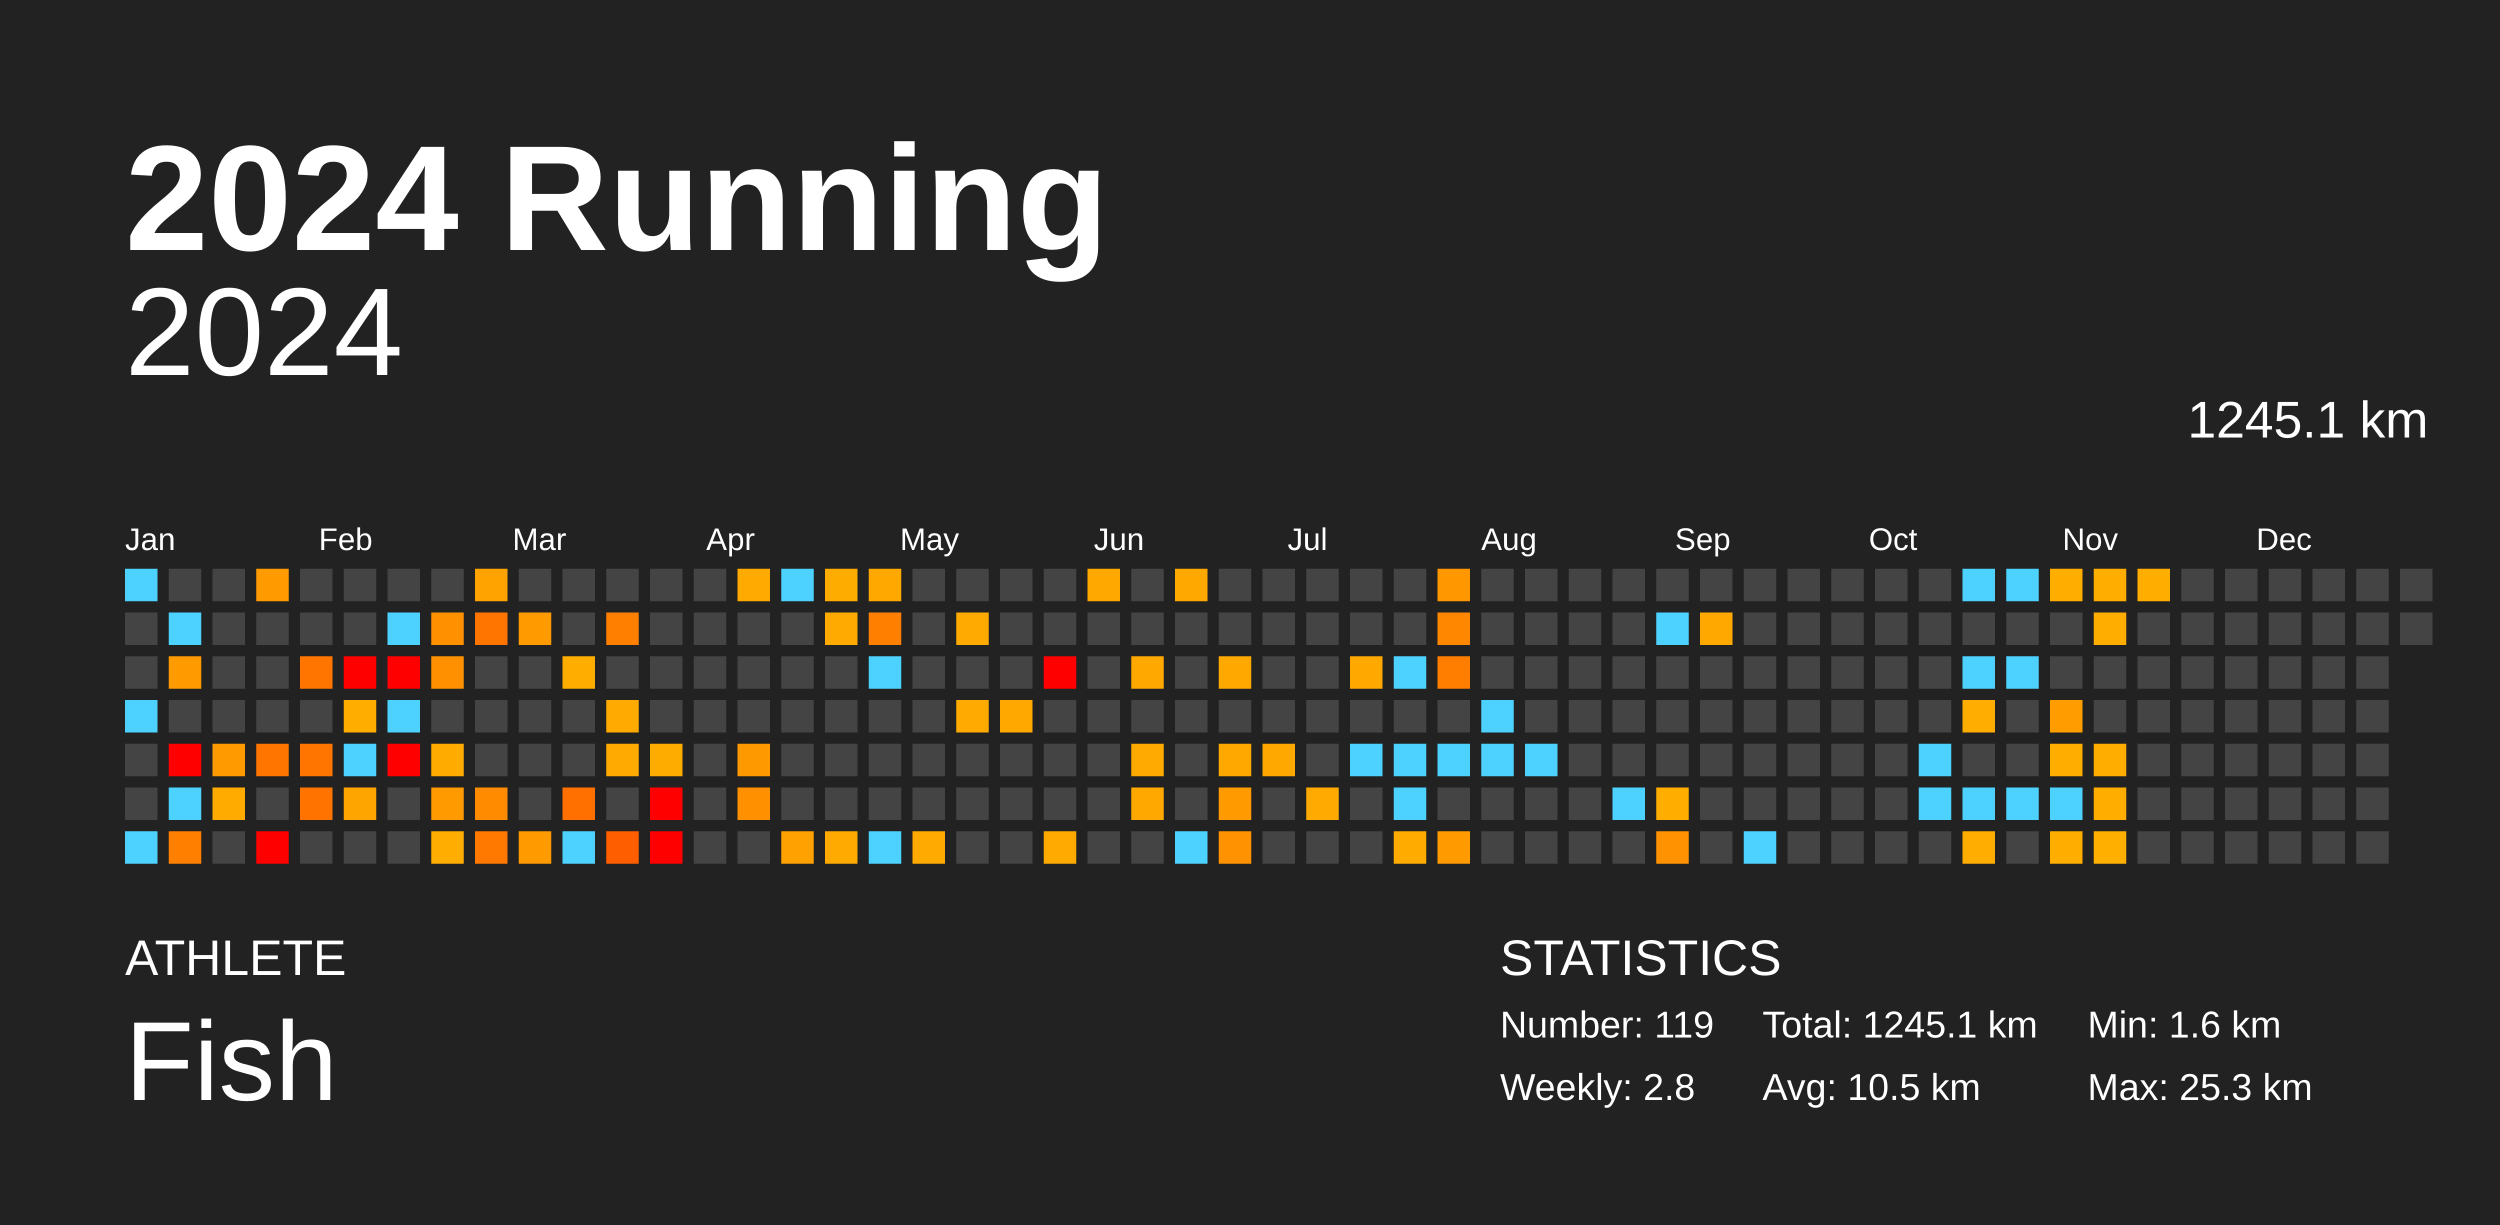
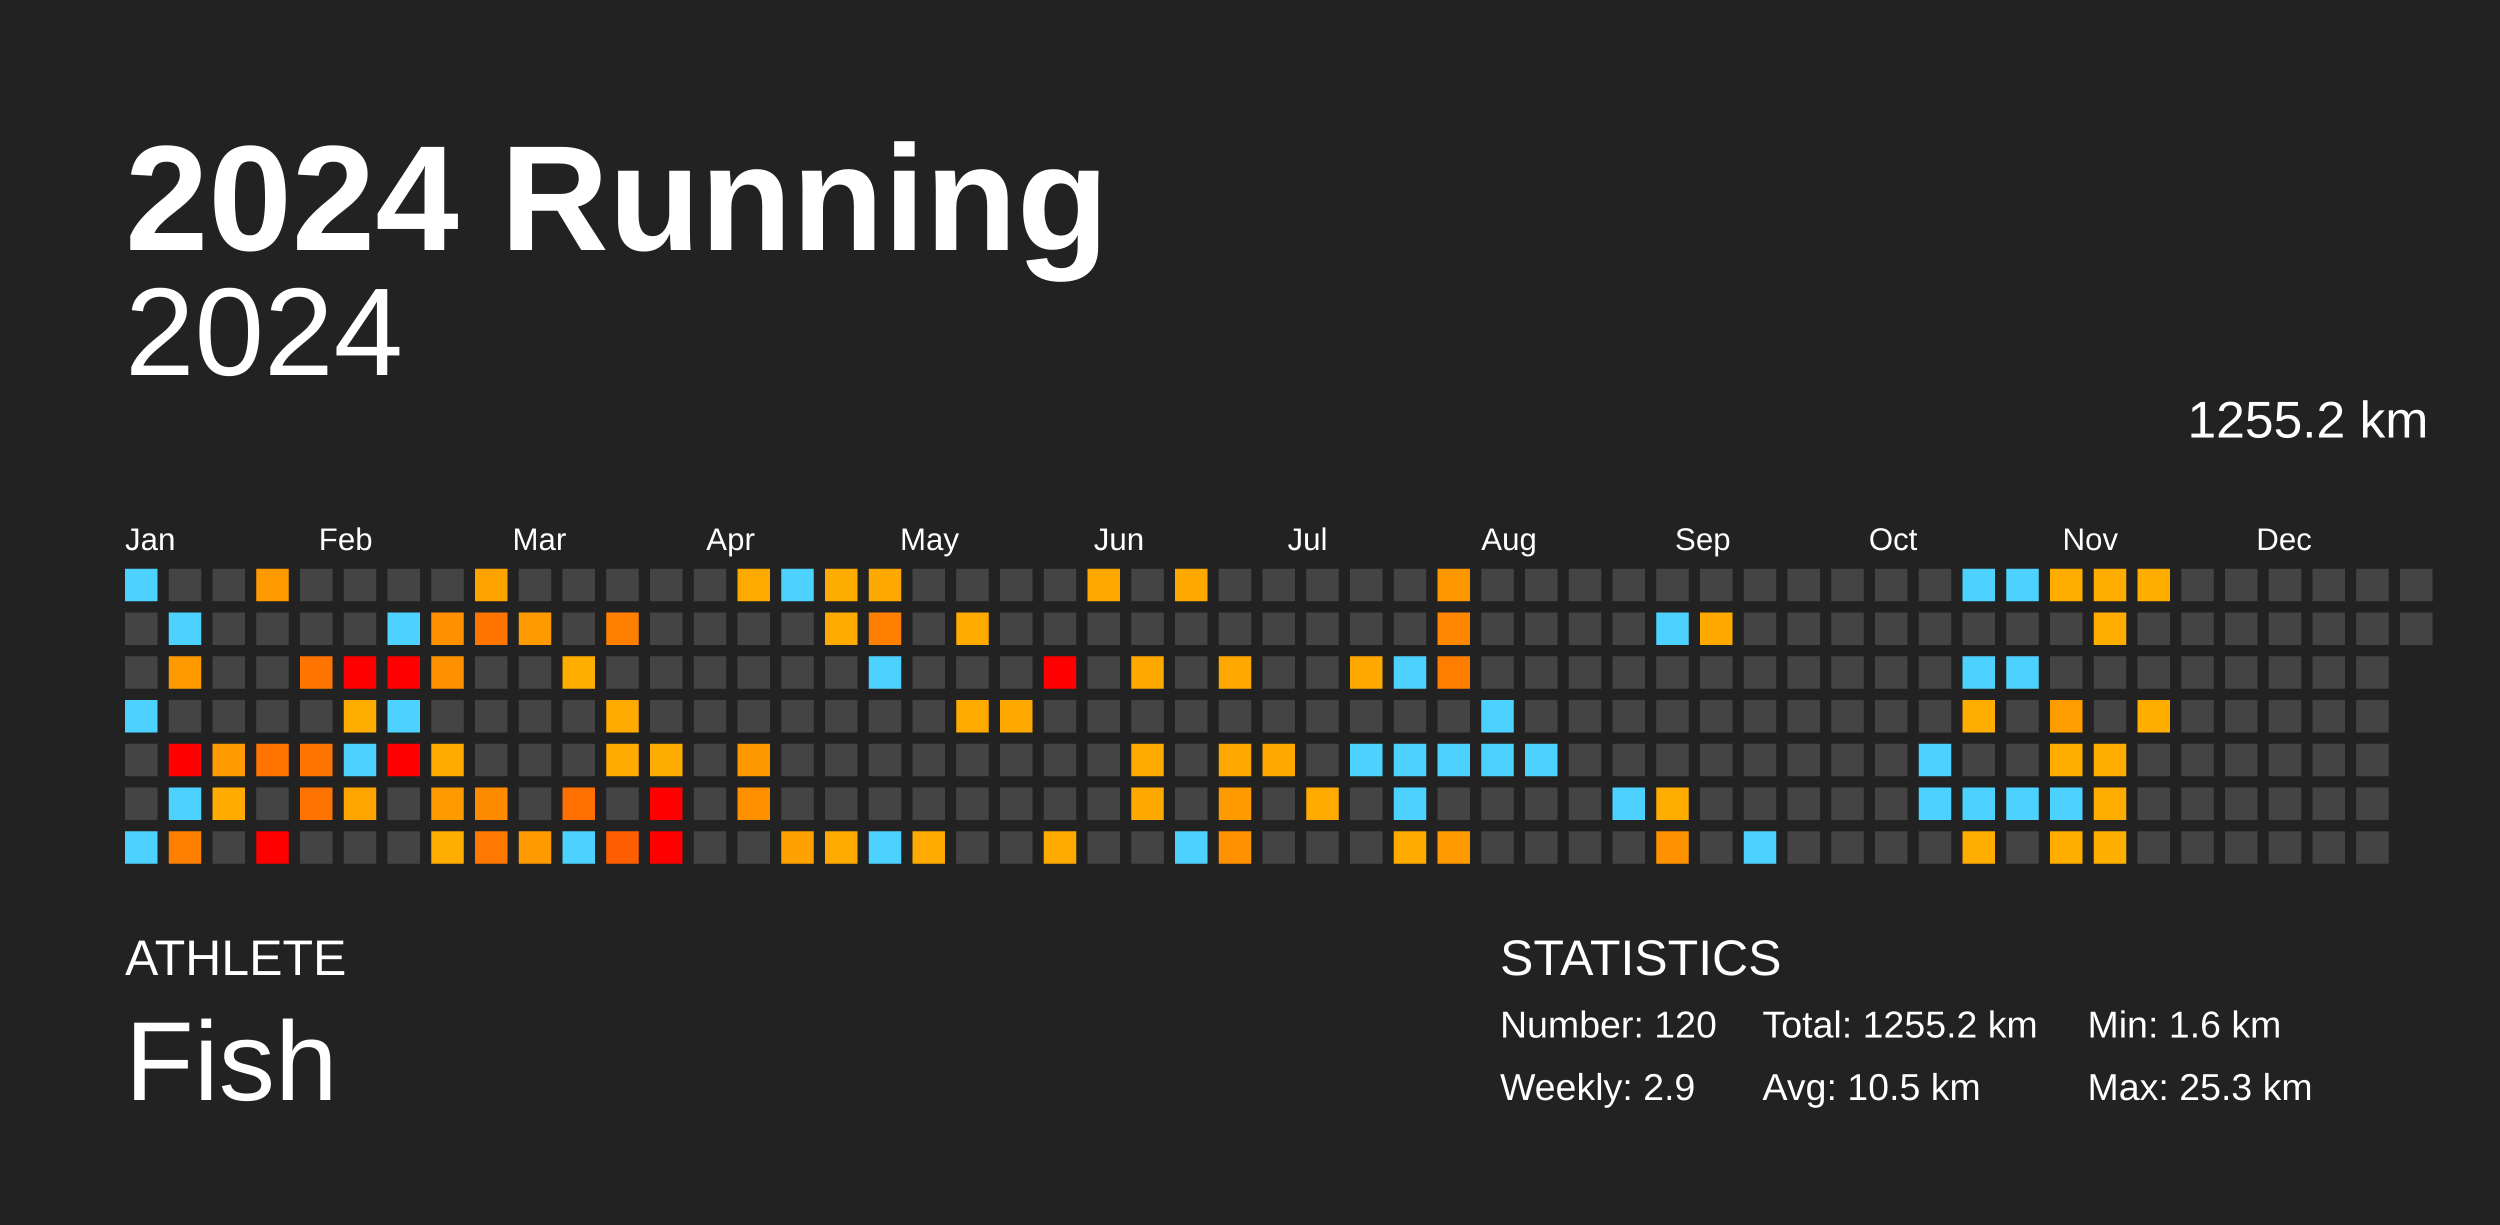
<svg xmlns="http://www.w3.org/2000/svg" baseProfile="full" height="98mm" version="1.1" viewBox="0,0,200,98" width="200mm">
  <defs />
  <rect fill="#222222" height="98" width="200" x="0" y="0" />
  <text fill="#FFFFFF" style="font-size:12px; font-family:Arial; font-weight:bold;" x="10" y="20">2024 Running</text>
  <text fill="#FFFFFF" style="font-size:4px; font-family:Arial" x="10" y="78">ATHLETE</text>
  <text fill="#FFFFFF" style="font-size:9px; font-family:Arial" x="10" y="88">Fish</text>
  <text fill="#FFFFFF" style="font-size:4px; font-family:Arial" x="120" y="78">STATISTICS</text>
-   <text fill="#FFFFFF" style="font-size:3px; font-family:Arial" x="120" y="83">Number: 119</text>
-   <text fill="#FFFFFF" style="font-size:3px; font-family:Arial" x="120" y="88">Weekly: 2.8</text>
-   <text fill="#FFFFFF" style="font-size:3px; font-family:Arial" x="141" y="83">Total: 1245.1 km</text>
+   <text fill="#FFFFFF" style="font-size:3px; font-family:Arial" x="120" y="83">Number: 120</text>
+   <text fill="#FFFFFF" style="font-size:3px; font-family:Arial" x="120" y="88">Weekly: 2.9</text>
+   <text fill="#FFFFFF" style="font-size:3px; font-family:Arial" x="141" y="83">Total: 1255.2 km</text>
  <text fill="#FFFFFF" style="font-size:3px; font-family:Arial" x="141" y="88">Avg: 10.5 km</text>
  <text fill="#FFFFFF" style="font-size:3px; font-family:Arial" x="167" y="83">Min: 1.6 km</text>
  <text fill="#FFFFFF" style="font-size:3px; font-family:Arial" x="167" y="88">Max: 25.3 km</text>
  <text alignment-baseline="hanging" fill="#FFFFFF" style="font-size:10.0px; font-family:Arial;" x="10" y="30">2024</text>
-   <text alignment-baseline="hanging" fill="#FFFFFF" style="font-size:4.125px; font-family:Arial;" x="175" y="35">1245.1 km</text>
+   <text alignment-baseline="hanging" fill="#FFFFFF" style="font-size:4.125px; font-family:Arial;" x="175" y="35">1255.2 km</text>
  <text fill="#FFFFFF" style="font-size:2.5px; font-family:Arial" x="10.0" y="44">Jan</text>
  <text fill="#FFFFFF" style="font-size:2.5px; font-family:Arial" x="25.5" y="44">Feb</text>
  <text fill="#FFFFFF" style="font-size:2.5px; font-family:Arial" x="41.0" y="44">Mar</text>
  <text fill="#FFFFFF" style="font-size:2.5px; font-family:Arial" x="56.5" y="44">Apr</text>
  <text fill="#FFFFFF" style="font-size:2.5px; font-family:Arial" x="72.0" y="44">May</text>
  <text fill="#FFFFFF" style="font-size:2.5px; font-family:Arial" x="87.5" y="44">Jun</text>
  <text fill="#FFFFFF" style="font-size:2.5px; font-family:Arial" x="103.0" y="44">Jul</text>
  <text fill="#FFFFFF" style="font-size:2.5px; font-family:Arial" x="118.5" y="44">Aug</text>
  <text fill="#FFFFFF" style="font-size:2.5px; font-family:Arial" x="134.0" y="44">Sep</text>
  <text fill="#FFFFFF" style="font-size:2.5px; font-family:Arial" x="149.5" y="44">Oct</text>
  <text fill="#FFFFFF" style="font-size:2.5px; font-family:Arial" x="165.0" y="44">Nov</text>
  <text fill="#FFFFFF" style="font-size:2.5px; font-family:Arial" x="180.5" y="44">Dec</text>
  <rect fill="#4dd2ff" height="2.6" width="2.6" x="10.0" y="45.5" />
  <rect fill="#444444" height="2.6" width="2.6" x="10.0" y="49.0" />
  <rect fill="#444444" height="2.6" width="2.6" x="10.0" y="52.5" />
  <rect fill="#4dd2ff" height="2.6" width="2.6" x="10.0" y="56.0" />
  <rect fill="#444444" height="2.6" width="2.6" x="10.0" y="59.5" />
  <rect fill="#444444" height="2.6" width="2.6" x="10.0" y="63.0" />
  <rect fill="#4dd2ff" height="2.6" width="2.6" x="10.0" y="66.5" />
  <rect fill="#444444" height="2.6" width="2.6" x="13.5" y="45.5" />
  <rect fill="#4dd2ff" height="2.6" width="2.6" x="13.5" y="49.0" />
  <rect fill="#ff9b00" height="2.6" width="2.6" x="13.5" y="52.5" />
  <rect fill="#444444" height="2.6" width="2.6" x="13.5" y="56.0" />
  <rect fill="red" height="2.6" width="2.6" x="13.5" y="59.5" />
  <rect fill="#4dd2ff" height="2.6" width="2.6" x="13.5" y="63.0" />
  <rect fill="#ff7f00" height="2.6" width="2.6" x="13.5" y="66.5" />
  <rect fill="#444444" height="2.6" width="2.6" x="17.0" y="45.5" />
  <rect fill="#444444" height="2.6" width="2.6" x="17.0" y="49.0" />
  <rect fill="#444444" height="2.6" width="2.6" x="17.0" y="52.5" />
  <rect fill="#444444" height="2.6" width="2.6" x="17.0" y="56.0" />
  <rect fill="#ff9b00" height="2.6" width="2.6" x="17.0" y="59.5" />
  <rect fill="#ffab00" height="2.6" width="2.6" x="17.0" y="63.0" />
  <rect fill="#444444" height="2.6" width="2.6" x="17.0" y="66.5" />
  <rect fill="#ff9b00" height="2.6" width="2.6" x="20.5" y="45.5" />
  <rect fill="#444444" height="2.6" width="2.6" x="20.5" y="49.0" />
  <rect fill="#444444" height="2.6" width="2.6" x="20.5" y="52.5" />
  <rect fill="#444444" height="2.6" width="2.6" x="20.5" y="56.0" />
  <rect fill="#ff7500" height="2.6" width="2.6" x="20.5" y="59.5" />
  <rect fill="#444444" height="2.6" width="2.6" x="20.5" y="63.0" />
  <rect fill="red" height="2.6" width="2.6" x="20.5" y="66.5" />
  <rect fill="#444444" height="2.6" width="2.6" x="24.0" y="45.5" />
  <rect fill="#444444" height="2.6" width="2.6" x="24.0" y="49.0" />
  <rect fill="#ff7500" height="2.6" width="2.6" x="24.0" y="52.5" />
  <rect fill="#444444" height="2.6" width="2.6" x="24.0" y="56.0" />
  <rect fill="#ff7500" height="2.6" width="2.6" x="24.0" y="59.5" />
  <rect fill="#ff7400" height="2.6" width="2.6" x="24.0" y="63.0" />
  <rect fill="#444444" height="2.6" width="2.6" x="24.0" y="66.5" />
  <rect fill="#444444" height="2.6" width="2.6" x="27.5" y="45.5" />
  <rect fill="#444444" height="2.6" width="2.6" x="27.5" y="49.0" />
  <rect fill="red" height="2.6" width="2.6" x="27.5" y="52.5" />
  <rect fill="#ffae00" height="2.6" width="2.6" x="27.5" y="56.0" />
  <rect fill="#4dd2ff" height="2.6" width="2.6" x="27.5" y="59.5" />
  <rect fill="#ffa500" height="2.6" width="2.6" x="27.5" y="63.0" />
  <rect fill="#444444" height="2.6" width="2.6" x="27.5" y="66.5" />
  <rect fill="#444444" height="2.6" width="2.6" x="31.0" y="45.5" />
  <rect fill="#4dd2ff" height="2.6" width="2.6" x="31.0" y="49.0" />
  <rect fill="red" height="2.6" width="2.6" x="31.0" y="52.5" />
  <rect fill="#4dd2ff" height="2.6" width="2.6" x="31.0" y="56.0" />
  <rect fill="red" height="2.6" width="2.6" x="31.0" y="59.5" />
  <rect fill="#444444" height="2.6" width="2.6" x="31.0" y="63.0" />
  <rect fill="#444444" height="2.6" width="2.6" x="31.0" y="66.5" />
  <rect fill="#444444" height="2.6" width="2.6" x="34.5" y="45.5" />
  <rect fill="#ff9000" height="2.6" width="2.6" x="34.5" y="49.0" />
  <rect fill="#ff9100" height="2.6" width="2.6" x="34.5" y="52.5" />
  <rect fill="#444444" height="2.6" width="2.6" x="34.5" y="56.0" />
  <rect fill="#ffab00" height="2.6" width="2.6" x="34.5" y="59.5" />
  <rect fill="#ff9a00" height="2.6" width="2.6" x="34.5" y="63.0" />
  <rect fill="#ffad00" height="2.6" width="2.6" x="34.5" y="66.5" />
  <rect fill="#ffa300" height="2.6" width="2.6" x="38.0" y="45.5" />
  <rect fill="#ff7500" height="2.6" width="2.6" x="38.0" y="49.0" />
  <rect fill="#444444" height="2.6" width="2.6" x="38.0" y="52.5" />
  <rect fill="#444444" height="2.6" width="2.6" x="38.0" y="56.0" />
  <rect fill="#444444" height="2.6" width="2.6" x="38.0" y="59.5" />
  <rect fill="#ff8c00" height="2.6" width="2.6" x="38.0" y="63.0" />
  <rect fill="#ff7800" height="2.6" width="2.6" x="38.0" y="66.5" />
  <rect fill="#444444" height="2.6" width="2.6" x="41.5" y="45.5" />
  <rect fill="#ff9b00" height="2.6" width="2.6" x="41.5" y="49.0" />
  <rect fill="#444444" height="2.6" width="2.6" x="41.5" y="52.5" />
  <rect fill="#444444" height="2.6" width="2.6" x="41.5" y="56.0" />
  <rect fill="#444444" height="2.6" width="2.6" x="41.5" y="59.5" />
  <rect fill="#444444" height="2.6" width="2.6" x="41.5" y="63.0" />
  <rect fill="#ff9a00" height="2.6" width="2.6" x="41.5" y="66.5" />
  <rect fill="#444444" height="2.6" width="2.6" x="45.0" y="45.5" />
  <rect fill="#444444" height="2.6" width="2.6" x="45.0" y="49.0" />
  <rect fill="#ffae00" height="2.6" width="2.6" x="45.0" y="52.5" />
  <rect fill="#444444" height="2.6" width="2.6" x="45.0" y="56.0" />
  <rect fill="#444444" height="2.6" width="2.6" x="45.0" y="59.5" />
  <rect fill="#ff7000" height="2.6" width="2.6" x="45.0" y="63.0" />
  <rect fill="#4dd2ff" height="2.6" width="2.6" x="45.0" y="66.5" />
  <rect fill="#444444" height="2.6" width="2.6" x="48.5" y="45.5" />
  <rect fill="#ff7f00" height="2.6" width="2.6" x="48.5" y="49.0" />
  <rect fill="#444444" height="2.6" width="2.6" x="48.5" y="52.5" />
  <rect fill="#ffaa00" height="2.6" width="2.6" x="48.5" y="56.0" />
  <rect fill="#ffaa00" height="2.6" width="2.6" x="48.5" y="59.5" />
  <rect fill="#444444" height="2.6" width="2.6" x="48.5" y="63.0" />
  <rect fill="#ff5e00" height="2.6" width="2.6" x="48.5" y="66.5" />
  <rect fill="#444444" height="2.6" width="2.6" x="52.0" y="45.5" />
  <rect fill="#444444" height="2.6" width="2.6" x="52.0" y="49.0" />
  <rect fill="#444444" height="2.6" width="2.6" x="52.0" y="52.5" />
  <rect fill="#444444" height="2.6" width="2.6" x="52.0" y="56.0" />
  <rect fill="#ffac00" height="2.6" width="2.6" x="52.0" y="59.5" />
  <rect fill="red" height="2.6" width="2.6" x="52.0" y="63.0" />
  <rect fill="red" height="2.6" width="2.6" x="52.0" y="66.5" />
  <rect fill="#444444" height="2.6" width="2.6" x="55.5" y="45.5" />
  <rect fill="#444444" height="2.6" width="2.6" x="55.5" y="49.0" />
  <rect fill="#444444" height="2.6" width="2.6" x="55.5" y="52.5" />
  <rect fill="#444444" height="2.6" width="2.6" x="55.5" y="56.0" />
  <rect fill="#444444" height="2.6" width="2.6" x="55.5" y="59.5" />
  <rect fill="#444444" height="2.6" width="2.6" x="55.5" y="63.0" />
  <rect fill="#444444" height="2.6" width="2.6" x="55.5" y="66.5" />
  <rect fill="#ffaa00" height="2.6" width="2.6" x="59.0" y="45.5" />
  <rect fill="#444444" height="2.6" width="2.6" x="59.0" y="49.0" />
  <rect fill="#444444" height="2.6" width="2.6" x="59.0" y="52.5" />
  <rect fill="#444444" height="2.6" width="2.6" x="59.0" y="56.0" />
  <rect fill="#ff9900" height="2.6" width="2.6" x="59.0" y="59.5" />
  <rect fill="#ff9100" height="2.6" width="2.6" x="59.0" y="63.0" />
  <rect fill="#444444" height="2.6" width="2.6" x="59.0" y="66.5" />
  <rect fill="#4dd2ff" height="2.6" width="2.6" x="62.5" y="45.5" />
  <rect fill="#444444" height="2.6" width="2.6" x="62.5" y="49.0" />
  <rect fill="#444444" height="2.6" width="2.6" x="62.5" y="52.5" />
  <rect fill="#444444" height="2.6" width="2.6" x="62.5" y="56.0" />
  <rect fill="#444444" height="2.6" width="2.6" x="62.5" y="59.5" />
  <rect fill="#444444" height="2.6" width="2.6" x="62.5" y="63.0" />
  <rect fill="#ffa100" height="2.6" width="2.6" x="62.5" y="66.5" />
  <rect fill="#ffac00" height="2.6" width="2.6" x="66.0" y="45.5" />
  <rect fill="#ffaa00" height="2.6" width="2.6" x="66.0" y="49.0" />
  <rect fill="#444444" height="2.6" width="2.6" x="66.0" y="52.5" />
  <rect fill="#444444" height="2.6" width="2.6" x="66.0" y="56.0" />
  <rect fill="#444444" height="2.6" width="2.6" x="66.0" y="59.5" />
  <rect fill="#444444" height="2.6" width="2.6" x="66.0" y="63.0" />
  <rect fill="#ffaa00" height="2.6" width="2.6" x="66.0" y="66.5" />
  <rect fill="#ffa800" height="2.6" width="2.6" x="69.5" y="45.5" />
  <rect fill="#ff7f00" height="2.6" width="2.6" x="69.5" y="49.0" />
  <rect fill="#4dd2ff" height="2.6" width="2.6" x="69.5" y="52.5" />
  <rect fill="#444444" height="2.6" width="2.6" x="69.5" y="56.0" />
  <rect fill="#444444" height="2.6" width="2.6" x="69.5" y="59.5" />
  <rect fill="#444444" height="2.6" width="2.6" x="69.5" y="63.0" />
  <rect fill="#4dd2ff" height="2.6" width="2.6" x="69.5" y="66.5" />
  <rect fill="#444444" height="2.6" width="2.6" x="73.0" y="45.5" />
  <rect fill="#444444" height="2.6" width="2.6" x="73.0" y="49.0" />
  <rect fill="#444444" height="2.6" width="2.6" x="73.0" y="52.5" />
  <rect fill="#444444" height="2.6" width="2.6" x="73.0" y="56.0" />
  <rect fill="#444444" height="2.6" width="2.6" x="73.0" y="59.5" />
  <rect fill="#444444" height="2.6" width="2.6" x="73.0" y="63.0" />
  <rect fill="#ffaa00" height="2.6" width="2.6" x="73.0" y="66.5" />
  <rect fill="#444444" height="2.6" width="2.6" x="76.5" y="45.5" />
  <rect fill="#ffaa00" height="2.6" width="2.6" x="76.5" y="49.0" />
  <rect fill="#444444" height="2.6" width="2.6" x="76.5" y="52.5" />
  <rect fill="#ffaa00" height="2.6" width="2.6" x="76.5" y="56.0" />
  <rect fill="#444444" height="2.6" width="2.6" x="76.5" y="59.5" />
  <rect fill="#444444" height="2.6" width="2.6" x="76.5" y="63.0" />
  <rect fill="#444444" height="2.6" width="2.6" x="76.5" y="66.5" />
  <rect fill="#444444" height="2.6" width="2.6" x="80.0" y="45.5" />
  <rect fill="#444444" height="2.6" width="2.6" x="80.0" y="49.0" />
  <rect fill="#444444" height="2.6" width="2.6" x="80.0" y="52.5" />
  <rect fill="#ffa800" height="2.6" width="2.6" x="80.0" y="56.0" />
  <rect fill="#444444" height="2.6" width="2.6" x="80.0" y="59.5" />
  <rect fill="#444444" height="2.6" width="2.6" x="80.0" y="63.0" />
  <rect fill="#444444" height="2.6" width="2.6" x="80.0" y="66.5" />
  <rect fill="#444444" height="2.6" width="2.6" x="83.5" y="45.5" />
  <rect fill="#444444" height="2.6" width="2.6" x="83.5" y="49.0" />
  <rect fill="red" height="2.6" width="2.6" x="83.5" y="52.5" />
  <rect fill="#444444" height="2.6" width="2.6" x="83.5" y="56.0" />
  <rect fill="#444444" height="2.6" width="2.6" x="83.5" y="59.5" />
  <rect fill="#444444" height="2.6" width="2.6" x="83.5" y="63.0" />
  <rect fill="#ffaa00" height="2.6" width="2.6" x="83.5" y="66.5" />
  <rect fill="#ffa900" height="2.6" width="2.6" x="87.0" y="45.5" />
  <rect fill="#444444" height="2.6" width="2.6" x="87.0" y="49.0" />
  <rect fill="#444444" height="2.6" width="2.6" x="87.0" y="52.5" />
  <rect fill="#444444" height="2.6" width="2.6" x="87.0" y="56.0" />
  <rect fill="#444444" height="2.6" width="2.6" x="87.0" y="59.5" />
  <rect fill="#444444" height="2.6" width="2.6" x="87.0" y="63.0" />
  <rect fill="#444444" height="2.6" width="2.6" x="87.0" y="66.5" />
  <rect fill="#444444" height="2.6" width="2.6" x="90.5" y="45.5" />
  <rect fill="#444444" height="2.6" width="2.6" x="90.5" y="49.0" />
  <rect fill="#ffa800" height="2.6" width="2.6" x="90.5" y="52.5" />
  <rect fill="#444444" height="2.6" width="2.6" x="90.5" y="56.0" />
  <rect fill="#ffaa00" height="2.6" width="2.6" x="90.5" y="59.5" />
  <rect fill="#ffa900" height="2.6" width="2.6" x="90.5" y="63.0" />
  <rect fill="#444444" height="2.6" width="2.6" x="90.5" y="66.5" />
  <rect fill="#ffa900" height="2.6" width="2.6" x="94.0" y="45.5" />
  <rect fill="#444444" height="2.6" width="2.6" x="94.0" y="49.0" />
  <rect fill="#444444" height="2.6" width="2.6" x="94.0" y="52.5" />
  <rect fill="#444444" height="2.6" width="2.6" x="94.0" y="56.0" />
  <rect fill="#444444" height="2.6" width="2.6" x="94.0" y="59.5" />
  <rect fill="#444444" height="2.6" width="2.6" x="94.0" y="63.0" />
  <rect fill="#4dd2ff" height="2.6" width="2.6" x="94.0" y="66.5" />
  <rect fill="#444444" height="2.6" width="2.6" x="97.5" y="45.5" />
  <rect fill="#444444" height="2.6" width="2.6" x="97.5" y="49.0" />
  <rect fill="#ffa900" height="2.6" width="2.6" x="97.5" y="52.5" />
  <rect fill="#444444" height="2.6" width="2.6" x="97.5" y="56.0" />
  <rect fill="#ffa800" height="2.6" width="2.6" x="97.5" y="59.5" />
  <rect fill="#ff9b00" height="2.6" width="2.6" x="97.5" y="63.0" />
  <rect fill="#ff9200" height="2.6" width="2.6" x="97.5" y="66.5" />
  <rect fill="#444444" height="2.6" width="2.6" x="101.0" y="45.5" />
  <rect fill="#444444" height="2.6" width="2.6" x="101.0" y="49.0" />
  <rect fill="#444444" height="2.6" width="2.6" x="101.0" y="52.5" />
  <rect fill="#444444" height="2.6" width="2.6" x="101.0" y="56.0" />
  <rect fill="#ffa900" height="2.6" width="2.6" x="101.0" y="59.5" />
  <rect fill="#444444" height="2.6" width="2.6" x="101.0" y="63.0" />
  <rect fill="#444444" height="2.6" width="2.6" x="101.0" y="66.5" />
  <rect fill="#444444" height="2.6" width="2.6" x="104.5" y="45.5" />
  <rect fill="#444444" height="2.6" width="2.6" x="104.5" y="49.0" />
  <rect fill="#444444" height="2.6" width="2.6" x="104.5" y="52.5" />
  <rect fill="#444444" height="2.6" width="2.6" x="104.5" y="56.0" />
  <rect fill="#444444" height="2.6" width="2.6" x="104.5" y="59.5" />
  <rect fill="#ffaa00" height="2.6" width="2.6" x="104.5" y="63.0" />
  <rect fill="#444444" height="2.6" width="2.6" x="104.5" y="66.5" />
  <rect fill="#444444" height="2.6" width="2.6" x="108.0" y="45.5" />
  <rect fill="#444444" height="2.6" width="2.6" x="108.0" y="49.0" />
  <rect fill="#ffa900" height="2.6" width="2.6" x="108.0" y="52.5" />
  <rect fill="#444444" height="2.6" width="2.6" x="108.0" y="56.0" />
  <rect fill="#4dd2ff" height="2.6" width="2.6" x="108.0" y="59.5" />
  <rect fill="#444444" height="2.6" width="2.6" x="108.0" y="63.0" />
  <rect fill="#444444" height="2.6" width="2.6" x="108.0" y="66.5" />
  <rect fill="#444444" height="2.6" width="2.6" x="111.5" y="45.5" />
  <rect fill="#444444" height="2.6" width="2.6" x="111.5" y="49.0" />
  <rect fill="#4dd2ff" height="2.6" width="2.6" x="111.5" y="52.5" />
  <rect fill="#444444" height="2.6" width="2.6" x="111.5" y="56.0" />
  <rect fill="#4dd2ff" height="2.6" width="2.6" x="111.5" y="59.5" />
  <rect fill="#4dd2ff" height="2.6" width="2.6" x="111.5" y="63.0" />
  <rect fill="#ffab00" height="2.6" width="2.6" x="111.5" y="66.5" />
  <rect fill="#ff9700" height="2.6" width="2.6" x="115.0" y="45.5" />
  <rect fill="#ff8700" height="2.6" width="2.6" x="115.0" y="49.0" />
  <rect fill="#ff7e00" height="2.6" width="2.6" x="115.0" y="52.5" />
  <rect fill="#444444" height="2.6" width="2.6" x="115.0" y="56.0" />
  <rect fill="#4dd2ff" height="2.6" width="2.6" x="115.0" y="59.5" />
  <rect fill="#444444" height="2.6" width="2.6" x="115.0" y="63.0" />
  <rect fill="#ff9b00" height="2.6" width="2.6" x="115.0" y="66.5" />
  <rect fill="#444444" height="2.6" width="2.6" x="118.5" y="45.5" />
  <rect fill="#444444" height="2.6" width="2.6" x="118.5" y="49.0" />
  <rect fill="#444444" height="2.6" width="2.6" x="118.5" y="52.5" />
  <rect fill="#4dd2ff" height="2.6" width="2.6" x="118.5" y="56.0" />
  <rect fill="#4dd2ff" height="2.6" width="2.6" x="118.5" y="59.5" />
  <rect fill="#444444" height="2.6" width="2.6" x="118.5" y="63.0" />
  <rect fill="#444444" height="2.6" width="2.6" x="118.5" y="66.5" />
  <rect fill="#444444" height="2.6" width="2.6" x="122.0" y="45.5" />
  <rect fill="#444444" height="2.6" width="2.6" x="122.0" y="49.0" />
  <rect fill="#444444" height="2.6" width="2.6" x="122.0" y="52.5" />
  <rect fill="#444444" height="2.6" width="2.6" x="122.0" y="56.0" />
  <rect fill="#4dd2ff" height="2.6" width="2.6" x="122.0" y="59.5" />
  <rect fill="#444444" height="2.6" width="2.6" x="122.0" y="63.0" />
  <rect fill="#444444" height="2.6" width="2.6" x="122.0" y="66.5" />
  <rect fill="#444444" height="2.6" width="2.6" x="125.5" y="45.5" />
  <rect fill="#444444" height="2.6" width="2.6" x="125.5" y="49.0" />
  <rect fill="#444444" height="2.6" width="2.6" x="125.5" y="52.5" />
  <rect fill="#444444" height="2.6" width="2.6" x="125.5" y="56.0" />
  <rect fill="#444444" height="2.6" width="2.6" x="125.5" y="59.5" />
  <rect fill="#444444" height="2.6" width="2.6" x="125.5" y="63.0" />
  <rect fill="#444444" height="2.6" width="2.6" x="125.5" y="66.5" />
  <rect fill="#444444" height="2.6" width="2.6" x="129.0" y="45.5" />
  <rect fill="#444444" height="2.6" width="2.6" x="129.0" y="49.0" />
  <rect fill="#444444" height="2.6" width="2.6" x="129.0" y="52.5" />
  <rect fill="#444444" height="2.6" width="2.6" x="129.0" y="56.0" />
  <rect fill="#444444" height="2.6" width="2.6" x="129.0" y="59.5" />
  <rect fill="#4dd2ff" height="2.6" width="2.6" x="129.0" y="63.0" />
  <rect fill="#444444" height="2.6" width="2.6" x="129.0" y="66.5" />
  <rect fill="#444444" height="2.6" width="2.6" x="132.5" y="45.5" />
  <rect fill="#4dd2ff" height="2.6" width="2.6" x="132.5" y="49.0" />
  <rect fill="#444444" height="2.6" width="2.6" x="132.5" y="52.5" />
  <rect fill="#444444" height="2.6" width="2.6" x="132.5" y="56.0" />
  <rect fill="#444444" height="2.6" width="2.6" x="132.5" y="59.5" />
  <rect fill="#ffae00" height="2.6" width="2.6" x="132.5" y="63.0" />
  <rect fill="#ff9200" height="2.6" width="2.6" x="132.5" y="66.5" />
  <rect fill="#444444" height="2.6" width="2.6" x="136.0" y="45.5" />
  <rect fill="#ffa900" height="2.6" width="2.6" x="136.0" y="49.0" />
  <rect fill="#444444" height="2.6" width="2.6" x="136.0" y="52.5" />
  <rect fill="#444444" height="2.6" width="2.6" x="136.0" y="56.0" />
  <rect fill="#444444" height="2.6" width="2.6" x="136.0" y="59.5" />
  <rect fill="#444444" height="2.6" width="2.6" x="136.0" y="63.0" />
  <rect fill="#444444" height="2.6" width="2.6" x="136.0" y="66.5" />
  <rect fill="#444444" height="2.6" width="2.6" x="139.5" y="45.5" />
  <rect fill="#444444" height="2.6" width="2.6" x="139.5" y="49.0" />
  <rect fill="#444444" height="2.6" width="2.6" x="139.5" y="52.5" />
  <rect fill="#444444" height="2.6" width="2.6" x="139.5" y="56.0" />
  <rect fill="#444444" height="2.6" width="2.6" x="139.5" y="59.5" />
  <rect fill="#444444" height="2.6" width="2.6" x="139.5" y="63.0" />
  <rect fill="#4dd2ff" height="2.6" width="2.6" x="139.5" y="66.5" />
  <rect fill="#444444" height="2.6" width="2.6" x="143.0" y="45.5" />
  <rect fill="#444444" height="2.6" width="2.6" x="143.0" y="49.0" />
  <rect fill="#444444" height="2.6" width="2.6" x="143.0" y="52.5" />
  <rect fill="#444444" height="2.6" width="2.6" x="143.0" y="56.0" />
  <rect fill="#444444" height="2.6" width="2.6" x="143.0" y="59.5" />
  <rect fill="#444444" height="2.6" width="2.6" x="143.0" y="63.0" />
  <rect fill="#444444" height="2.6" width="2.6" x="143.0" y="66.5" />
  <rect fill="#444444" height="2.6" width="2.6" x="146.5" y="45.5" />
  <rect fill="#444444" height="2.6" width="2.6" x="146.5" y="49.0" />
  <rect fill="#444444" height="2.6" width="2.6" x="146.5" y="52.5" />
  <rect fill="#444444" height="2.6" width="2.6" x="146.5" y="56.0" />
  <rect fill="#444444" height="2.6" width="2.6" x="146.5" y="59.5" />
  <rect fill="#444444" height="2.6" width="2.6" x="146.5" y="63.0" />
  <rect fill="#444444" height="2.6" width="2.6" x="146.5" y="66.5" />
  <rect fill="#444444" height="2.6" width="2.6" x="150.0" y="45.5" />
  <rect fill="#444444" height="2.6" width="2.6" x="150.0" y="49.0" />
  <rect fill="#444444" height="2.6" width="2.6" x="150.0" y="52.5" />
  <rect fill="#444444" height="2.6" width="2.6" x="150.0" y="56.0" />
  <rect fill="#444444" height="2.6" width="2.6" x="150.0" y="59.5" />
  <rect fill="#444444" height="2.6" width="2.6" x="150.0" y="63.0" />
  <rect fill="#444444" height="2.6" width="2.6" x="150.0" y="66.5" />
  <rect fill="#444444" height="2.6" width="2.6" x="153.5" y="45.5" />
  <rect fill="#444444" height="2.6" width="2.6" x="153.5" y="49.0" />
  <rect fill="#444444" height="2.6" width="2.6" x="153.5" y="52.5" />
  <rect fill="#444444" height="2.6" width="2.6" x="153.5" y="56.0" />
  <rect fill="#4dd2ff" height="2.6" width="2.6" x="153.5" y="59.5" />
  <rect fill="#4dd2ff" height="2.6" width="2.6" x="153.5" y="63.0" />
  <rect fill="#444444" height="2.6" width="2.6" x="153.5" y="66.5" />
  <rect fill="#4dd2ff" height="2.6" width="2.6" x="157.0" y="45.5" />
  <rect fill="#444444" height="2.6" width="2.6" x="157.0" y="49.0" />
  <rect fill="#4dd2ff" height="2.6" width="2.6" x="157.0" y="52.5" />
  <rect fill="#ffad00" height="2.6" width="2.6" x="157.0" y="56.0" />
  <rect fill="#444444" height="2.6" width="2.6" x="157.0" y="59.5" />
  <rect fill="#4dd2ff" height="2.6" width="2.6" x="157.0" y="63.0" />
  <rect fill="#ffad00" height="2.6" width="2.6" x="157.0" y="66.5" />
  <rect fill="#4dd2ff" height="2.6" width="2.6" x="160.5" y="45.5" />
  <rect fill="#444444" height="2.6" width="2.6" x="160.5" y="49.0" />
  <rect fill="#4dd2ff" height="2.6" width="2.6" x="160.5" y="52.5" />
  <rect fill="#444444" height="2.6" width="2.6" x="160.5" y="56.0" />
  <rect fill="#444444" height="2.6" width="2.6" x="160.5" y="59.5" />
  <rect fill="#4dd2ff" height="2.6" width="2.6" x="160.5" y="63.0" />
  <rect fill="#444444" height="2.6" width="2.6" x="160.5" y="66.5" />
  <rect fill="#ffae00" height="2.6" width="2.6" x="164.0" y="45.5" />
  <rect fill="#444444" height="2.6" width="2.6" x="164.0" y="49.0" />
  <rect fill="#444444" height="2.6" width="2.6" x="164.0" y="52.5" />
  <rect fill="#ff9d00" height="2.6" width="2.6" x="164.0" y="56.0" />
  <rect fill="#ffae00" height="2.6" width="2.6" x="164.0" y="59.5" />
  <rect fill="#4dd2ff" height="2.6" width="2.6" x="164.0" y="63.0" />
  <rect fill="#ffae00" height="2.6" width="2.6" x="164.0" y="66.5" />
  <rect fill="#ffae00" height="2.6" width="2.6" x="167.5" y="45.5" />
  <rect fill="#ffae00" height="2.6" width="2.6" x="167.5" y="49.0" />
  <rect fill="#444444" height="2.6" width="2.6" x="167.5" y="52.5" />
  <rect fill="#444444" height="2.6" width="2.6" x="167.5" y="56.0" />
  <rect fill="#ffae00" height="2.6" width="2.6" x="167.5" y="59.5" />
  <rect fill="#ffae00" height="2.6" width="2.6" x="167.5" y="63.0" />
  <rect fill="#ffaf00" height="2.6" width="2.6" x="167.5" y="66.5" />
  <rect fill="#ffae00" height="2.6" width="2.6" x="171.0" y="45.5" />
  <rect fill="#444444" height="2.6" width="2.6" x="171.0" y="49.0" />
  <rect fill="#444444" height="2.6" width="2.6" x="171.0" y="52.5" />
-   <rect fill="#444444" height="2.6" width="2.6" x="171.0" y="56.0" />
+   <rect fill="#ffae00" height="2.6" width="2.6" x="171.0" y="56.0" />
  <rect fill="#444444" height="2.6" width="2.6" x="171.0" y="59.5" />
  <rect fill="#444444" height="2.6" width="2.6" x="171.0" y="63.0" />
  <rect fill="#444444" height="2.6" width="2.6" x="171.0" y="66.5" />
  <rect fill="#444444" height="2.6" width="2.6" x="174.5" y="45.5" />
  <rect fill="#444444" height="2.6" width="2.6" x="174.5" y="49.0" />
  <rect fill="#444444" height="2.6" width="2.6" x="174.5" y="52.5" />
  <rect fill="#444444" height="2.6" width="2.6" x="174.5" y="56.0" />
  <rect fill="#444444" height="2.6" width="2.6" x="174.5" y="59.5" />
  <rect fill="#444444" height="2.6" width="2.6" x="174.5" y="63.0" />
  <rect fill="#444444" height="2.6" width="2.6" x="174.5" y="66.5" />
  <rect fill="#444444" height="2.6" width="2.6" x="178.0" y="45.5" />
  <rect fill="#444444" height="2.6" width="2.6" x="178.0" y="49.0" />
  <rect fill="#444444" height="2.6" width="2.6" x="178.0" y="52.5" />
  <rect fill="#444444" height="2.6" width="2.6" x="178.0" y="56.0" />
  <rect fill="#444444" height="2.6" width="2.6" x="178.0" y="59.5" />
  <rect fill="#444444" height="2.6" width="2.6" x="178.0" y="63.0" />
  <rect fill="#444444" height="2.6" width="2.6" x="178.0" y="66.5" />
  <rect fill="#444444" height="2.6" width="2.6" x="181.5" y="45.5" />
  <rect fill="#444444" height="2.6" width="2.6" x="181.5" y="49.0" />
  <rect fill="#444444" height="2.6" width="2.6" x="181.5" y="52.5" />
  <rect fill="#444444" height="2.6" width="2.6" x="181.5" y="56.0" />
  <rect fill="#444444" height="2.6" width="2.6" x="181.5" y="59.5" />
  <rect fill="#444444" height="2.6" width="2.6" x="181.5" y="63.0" />
  <rect fill="#444444" height="2.6" width="2.6" x="181.5" y="66.5" />
  <rect fill="#444444" height="2.6" width="2.6" x="185.0" y="45.5" />
  <rect fill="#444444" height="2.6" width="2.6" x="185.0" y="49.0" />
  <rect fill="#444444" height="2.6" width="2.6" x="185.0" y="52.5" />
  <rect fill="#444444" height="2.6" width="2.6" x="185.0" y="56.0" />
  <rect fill="#444444" height="2.6" width="2.6" x="185.0" y="59.5" />
  <rect fill="#444444" height="2.6" width="2.6" x="185.0" y="63.0" />
  <rect fill="#444444" height="2.6" width="2.6" x="185.0" y="66.5" />
  <rect fill="#444444" height="2.6" width="2.6" x="188.5" y="45.5" />
  <rect fill="#444444" height="2.6" width="2.6" x="188.5" y="49.0" />
  <rect fill="#444444" height="2.6" width="2.6" x="188.5" y="52.5" />
  <rect fill="#444444" height="2.6" width="2.6" x="188.5" y="56.0" />
  <rect fill="#444444" height="2.6" width="2.6" x="188.5" y="59.5" />
  <rect fill="#444444" height="2.6" width="2.6" x="188.5" y="63.0" />
  <rect fill="#444444" height="2.6" width="2.6" x="188.5" y="66.5" />
  <rect fill="#444444" height="2.6" width="2.6" x="192.0" y="45.5" />
  <rect fill="#444444" height="2.6" width="2.6" x="192.0" y="49.0" />
</svg>
